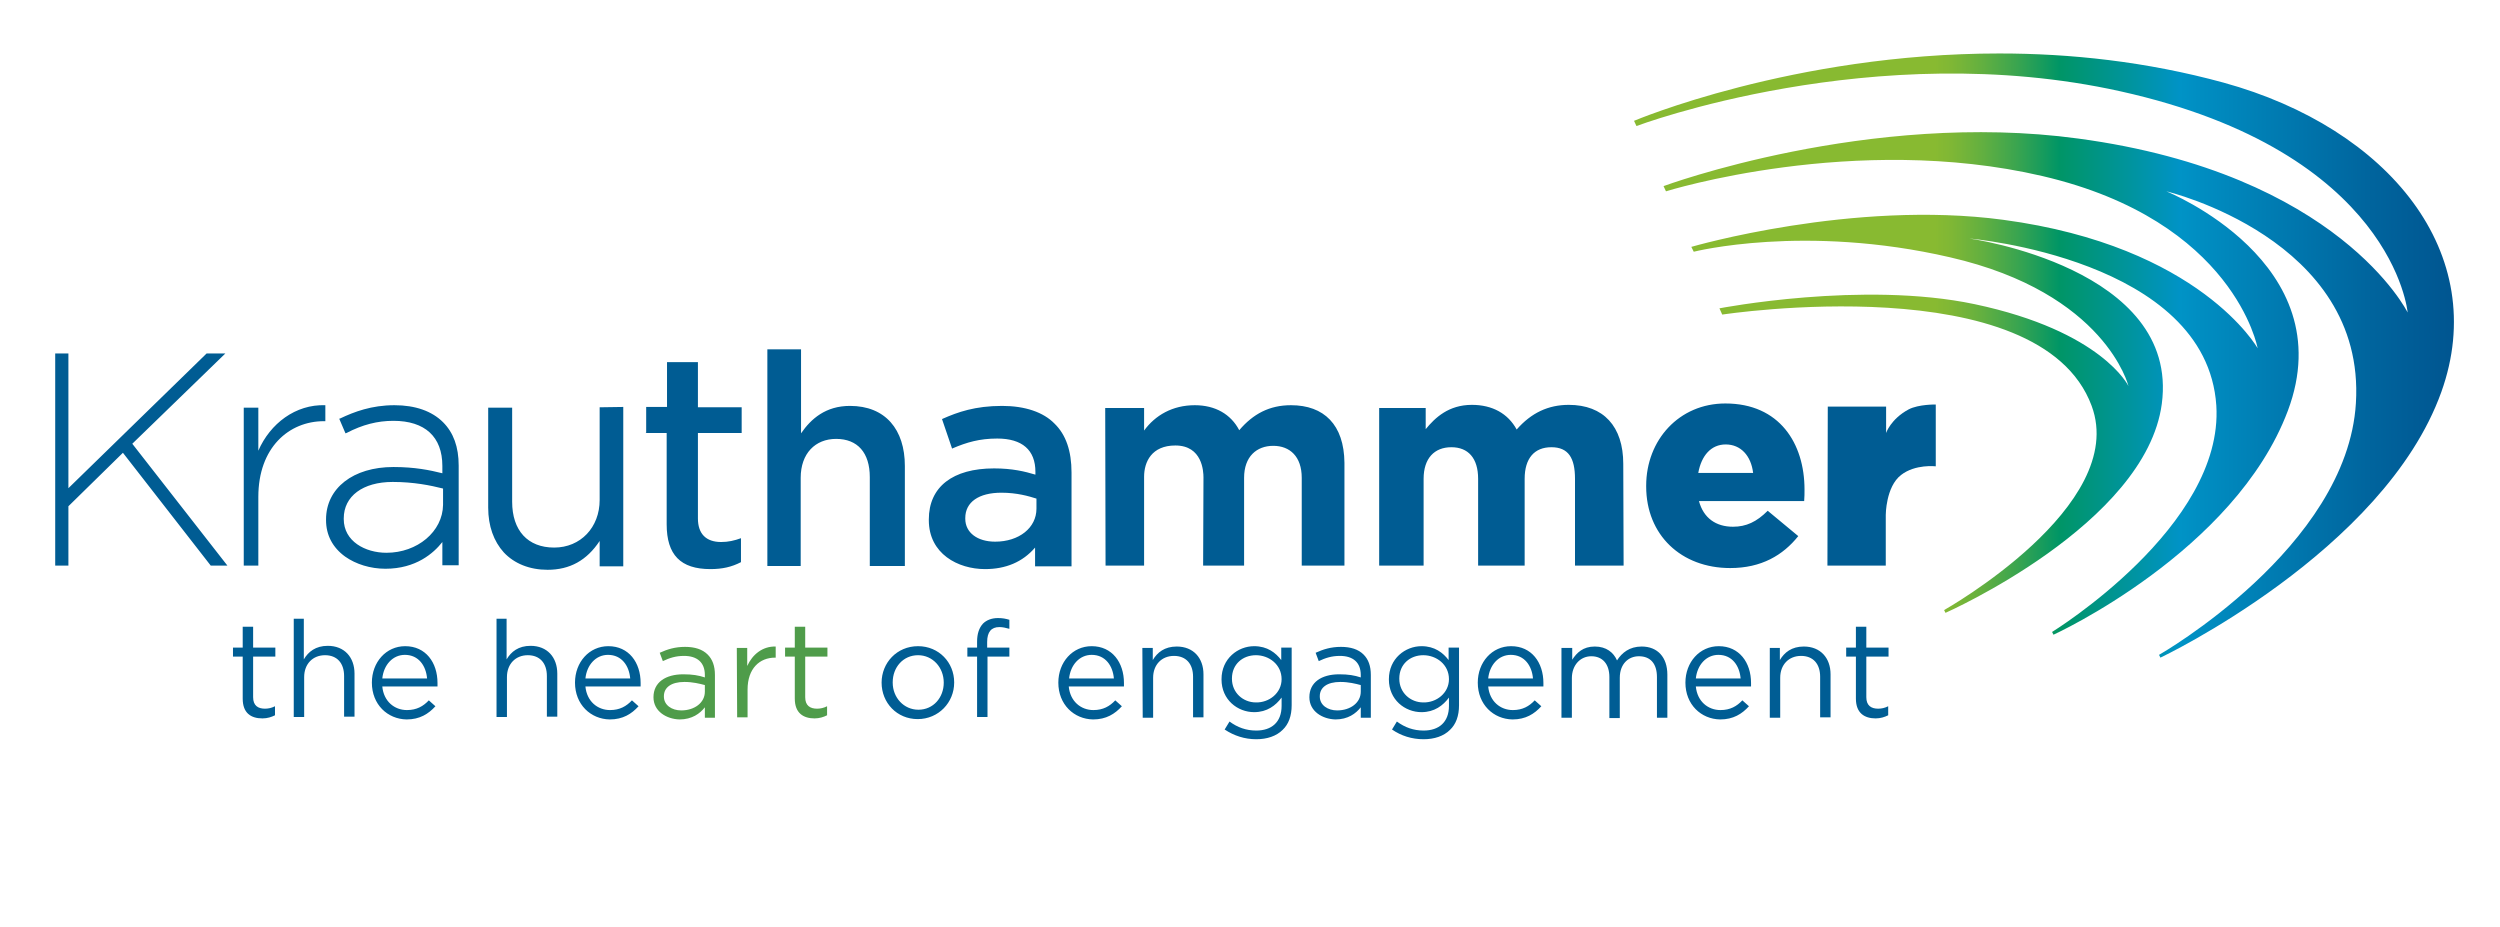
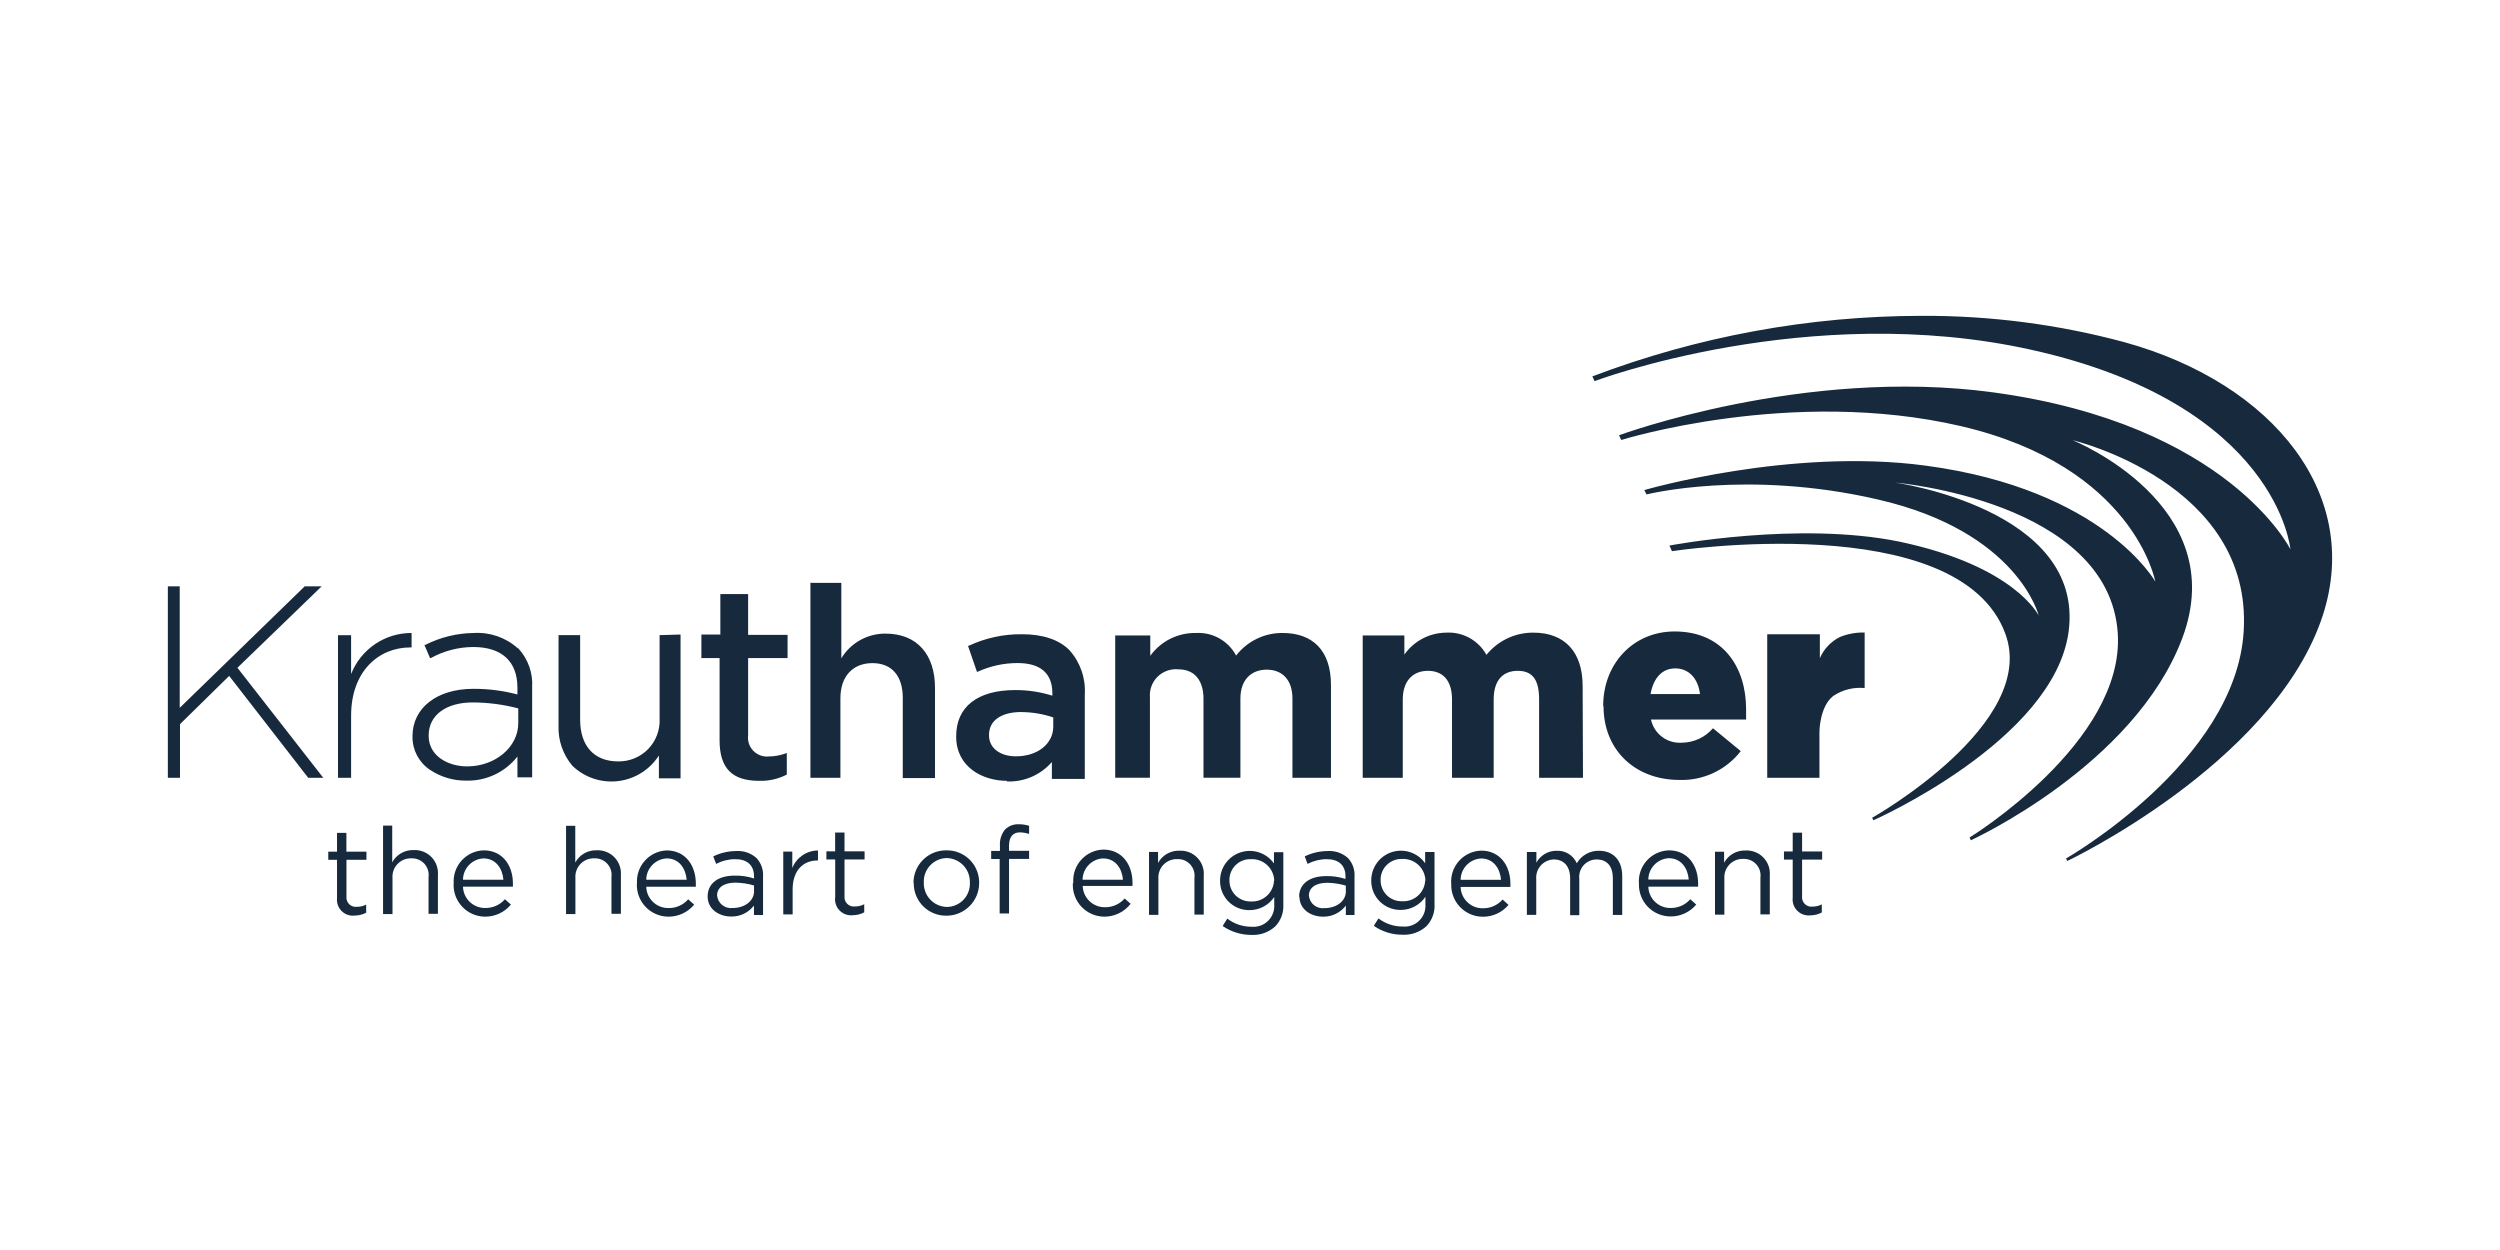
- <svg xmlns="http://www.w3.org/2000/svg" version="1.1" id="Layer_1" x="0px" y="0px" width="720px" height="266.89px" viewBox="0 0 720 266.89" style="enable-background:new 0 0 720 266.89;" xml:space="preserve">
-   <style type="text/css">
- 	.st0{fill:#005D94;}
- 	.st1{fill:#4F9C4A;}
- 	.st2{fill:url(#SVGID_2_);}
- 	.st3{fill:#005C93;}
- </style>
-   <path class="st0" d="M69.9,201.2v-12.1h-2.8v-2.6h2.8v-6h3v6h6.4v2.6h-6.4v11.7c0,2.4,1.4,3.3,3.4,3.3c1,0,1.9-0.2,2.9-0.7v2.6  c-1,0.5-2.2,0.9-3.6,0.9C72.3,206.9,69.9,205.4,69.9,201.2 M84.5,178.2h3v11.7c1.3-2.2,3.4-3.9,6.9-3.9c4.8,0,7.7,3.3,7.7,8v12.4h-3  v-11.7c0-3.7-2-6-5.5-6s-6,2.5-6,6.3v11.5h-3v-28.3H84.5z M107.1,196.6c0-5.9,4.1-10.5,9.6-10.5c5.9,0,9.3,4.7,9.3,10.6v1h-15.9  c0.4,4.3,3.5,6.8,7.1,6.8c2.8,0,4.7-1.1,6.3-2.8l1.9,1.7c-2,2.2-4.5,3.8-8.3,3.8C111.6,207.1,107.1,202.9,107.1,196.6 M123,195.4  c-0.3-3.6-2.4-6.8-6.4-6.8c-3.5,0-6.1,2.9-6.5,6.8H123z M142.9,178.2h3v11.7c1.3-2.2,3.4-3.9,6.9-3.9c4.8,0,7.7,3.3,7.7,8v12.4h-3  v-11.7c0-3.7-2-6-5.5-6s-6,2.5-6,6.3v11.5h-3v-28.3H142.9z M165.6,196.6c0-5.9,4.1-10.5,9.6-10.5c5.9,0,9.3,4.7,9.3,10.6v1h-15.9  c0.4,4.3,3.5,6.8,7.1,6.8c2.8,0,4.7-1.1,6.3-2.8l1.9,1.7c-2,2.2-4.5,3.8-8.3,3.8C170.1,207.1,165.6,202.9,165.6,196.6 M181.5,195.4  c-0.3-3.6-2.4-6.8-6.4-6.8c-3.5,0-6.1,2.9-6.5,6.8H181.5z" />
-   <path class="st1" d="M188.2,200.8c0-4.3,3.5-6.6,8.6-6.6c2.6,0,4.4,0.3,6.2,0.9v-0.7c0-3.6-2.2-5.5-6-5.5c-2.4,0-4.2,0.6-6.1,1.5  L190,188c2.2-1,4.4-1.7,7.3-1.7c2.8,0,5,0.7,6.5,2.2c1.4,1.4,2.1,3.3,2.1,5.9v12.3H203v-3c-1.4,1.8-3.7,3.5-7.3,3.5  C192,207.1,188.2,204.9,188.2,200.8 M203,199.2v-1.9c-1.5-0.4-3.5-0.9-5.9-0.9c-3.8,0-5.9,1.6-5.9,4.1v0.1c0,2.5,2.3,4,5,4  C200,204.6,203,202.4,203,199.2 M212.2,186.6h3v5.2c1.5-3.3,4.4-5.7,8.2-5.6v3.2h-0.2c-4.4,0-7.9,3.1-7.9,9.2v8h-3L212.2,186.6  L212.2,186.6z M228.9,201.2v-12.1h-2.8v-2.6h2.8v-6h3v6h6.4v2.6h-6.4v11.7c0,2.4,1.4,3.3,3.4,3.3c1,0,1.9-0.2,2.9-0.7v2.6  c-1,0.5-2.2,0.9-3.6,0.9C231.4,206.9,228.9,205.4,228.9,201.2" />
-   <path class="st0" d="M253.9,196.6c0-5.7,4.4-10.5,10.5-10.5c6,0,10.4,4.7,10.4,10.4v0.1c0,5.7-4.5,10.5-10.5,10.5  S253.9,202.4,253.9,196.6 M271.8,196.6c0-4.4-3.2-7.9-7.4-7.9c-4.3,0-7.3,3.5-7.3,7.8v0.1c0,4.3,3.2,7.8,7.4,7.8  C268.8,204.4,271.8,200.9,271.8,196.6 M281.4,189.1h-2.8v-2.6h2.8v-1.7c0-2.3,0.6-4,1.7-5.2c1-1,2.5-1.6,4.3-1.6  c1.4,0,2.3,0.2,3.3,0.5v2.6c-1.1-0.3-1.9-0.5-2.9-0.5c-2.3,0-3.5,1.4-3.5,4.3v1.6h6.4v2.6h-6.3v17.4h-3V189.1L281.4,189.1z   M304.8,196.6c0-5.9,4.1-10.5,9.6-10.5c5.9,0,9.3,4.7,9.3,10.6v1h-15.9c0.4,4.3,3.5,6.8,7.1,6.8c2.8,0,4.7-1.1,6.3-2.8l1.9,1.7  c-2,2.2-4.5,3.8-8.3,3.8C309.3,207.1,304.8,202.9,304.8,196.6 M320.8,195.4c-0.3-3.6-2.4-6.8-6.4-6.8c-3.5,0-6.1,2.9-6.5,6.8H320.8z   M329,186.6h3v3.5c1.3-2.2,3.4-3.9,6.9-3.9c4.8,0,7.7,3.3,7.7,8v12.4h-3v-11.7c0-3.7-2-6-5.5-6s-6,2.5-6,6.3v11.5h-3L329,186.6  L329,186.6z M352.7,210.1l1.4-2.3c2.3,1.7,4.8,2.6,7.7,2.6c4.4,0,7.3-2.4,7.3-7.1v-2.4c-1.7,2.3-4.2,4.2-7.9,4.2  c-4.8,0-9.4-3.6-9.4-9.4v-0.1c0-5.9,4.7-9.5,9.4-9.5c3.8,0,6.2,1.9,7.8,4v-3.6h3v16.6c0,3.1-0.9,5.5-2.6,7.1  c-1.8,1.8-4.5,2.7-7.6,2.7C358.5,212.9,355.4,211.9,352.7,210.1 M369.1,195.6c0-4.2-3.6-6.9-7.4-6.9s-6.9,2.6-6.9,6.7v0.1  c0,4,3.2,6.8,6.9,6.8C365.5,202.4,369.1,199.6,369.1,195.6 M377.1,200.8c0-4.3,3.5-6.6,8.6-6.6c2.6,0,4.4,0.3,6.2,0.9v-0.7  c0-3.6-2.2-5.5-6-5.5c-2.4,0-4.2,0.6-6.1,1.5l-0.9-2.4c2.2-1,4.4-1.7,7.3-1.7c2.8,0,5,0.7,6.5,2.2c1.4,1.4,2.1,3.3,2.1,5.9v12.3  h-2.9v-3c-1.4,1.8-3.7,3.5-7.3,3.5C380.9,207.1,377.1,204.9,377.1,200.8 M391.9,199.2v-1.9c-1.5-0.4-3.5-0.9-5.9-0.9  c-3.8,0-5.9,1.6-5.9,4.1v0.1c0,2.5,2.3,4,5,4C388.9,204.6,391.9,202.4,391.9,199.2 M400.9,210.1l1.4-2.3c2.3,1.7,4.8,2.6,7.7,2.6  c4.4,0,7.3-2.4,7.3-7.1v-2.4c-1.7,2.3-4.2,4.2-7.9,4.2c-4.8,0-9.4-3.6-9.4-9.4v-0.1c0-5.9,4.7-9.5,9.4-9.5c3.8,0,6.2,1.9,7.8,4v-3.6  h3v16.6c0,3.1-0.9,5.5-2.6,7.1c-1.8,1.8-4.5,2.7-7.6,2.7C406.6,212.9,403.5,211.9,400.9,210.1 M417.3,195.6c0-4.2-3.6-6.9-7.4-6.9  c-3.8,0-6.9,2.6-6.9,6.7v0.1c0,4,3.2,6.8,6.9,6.8C413.7,202.4,417.3,199.6,417.3,195.6 M425.6,196.6c0-5.9,4.1-10.5,9.6-10.5  c5.9,0,9.3,4.7,9.3,10.6v1h-15.9c0.4,4.3,3.5,6.8,7.1,6.8c2.8,0,4.7-1.1,6.3-2.8l1.9,1.7c-2,2.2-4.5,3.8-8.3,3.8  C430.1,207.1,425.6,202.9,425.6,196.6 M441.5,195.4c-0.3-3.6-2.4-6.8-6.4-6.8c-3.5,0-6.1,2.9-6.5,6.8H441.5z M449.8,186.6h3v3.4  c1.3-2,3.1-3.8,6.5-3.8c3.3,0,5.4,1.7,6.4,4c1.4-2.2,3.6-4,7.1-4c4.6,0,7.4,3.1,7.4,8.1v12.4h-3V195c0-3.9-1.9-6-5.2-6  c-3,0-5.5,2.2-5.5,6.2v11.6h-3V195c0-3.8-2-6-5.2-6s-5.6,2.6-5.6,6.3v11.4h-3v-20.1L449.8,186.6L449.8,186.6z M485.4,196.6  c0-5.9,4.1-10.5,9.6-10.5c5.9,0,9.3,4.7,9.3,10.6v1h-15.9c0.4,4.3,3.5,6.8,7.1,6.8c2.8,0,4.7-1.1,6.3-2.8l1.9,1.7  c-2,2.2-4.5,3.8-8.3,3.8C489.9,207.1,485.4,202.9,485.4,196.6 M501.3,195.4c-0.3-3.6-2.4-6.8-6.4-6.8c-3.5,0-6.1,2.9-6.5,6.8H501.3z   M509.6,186.6h3v3.5c1.3-2.2,3.4-3.9,6.9-3.9c4.8,0,7.7,3.3,7.7,8v12.4h-3v-11.7c0-3.7-2-6-5.5-6s-6,2.5-6,6.3v11.5h-3v-20.1H509.6  L509.6,186.6z M534.5,201.2v-12.1h-2.8v-2.6h2.8v-6h3v6h6.4v2.6h-6.4v11.7c0,2.4,1.4,3.3,3.4,3.3c1,0,1.9-0.2,2.9-0.7v2.6  c-1,0.5-2.2,0.9-3.6,0.9C537,206.9,534.5,205.4,534.5,201.2" />
-   <linearGradient id="SVGID_2_" gradientUnits="userSpaceOnUse" x1="470.6" y1="773.04" x2="706.73" y2="773.04" gradientTransform="matrix(1 0 0 1 0 -670.64)">
-     <stop offset="0.367" style="stop-color:#88BA31" />
-     <stop offset="0.387" style="stop-color:#7FB735" />
-     <stop offset="0.422" style="stop-color:#65B03F" />
-     <stop offset="0.466" style="stop-color:#3BA54F" />
-     <stop offset="0.517" style="stop-color:#029665" />
-     <stop offset="0.519" style="stop-color:#009566" />
-     <stop offset="0.666" style="stop-color:#0093C6" />
-     <stop offset="0.688" style="stop-color:#008EC2" />
-     <stop offset="0.894" style="stop-color:#00659E" />
-     <stop offset="1" style="stop-color:#005590" />
-   </linearGradient>
-   <path id="SVGID_1_" class="st2" d="M470.6,34.8l0.7,1.5c0,0,68.4-25.8,139.4-10C689.4,43.8,693.4,90,693.4,90s-19.7-40-94.9-50.1  c-60.3-8.2-119.4,13.7-119.4,13.7l0.7,1.5c0,0,54.3-17,108.4-4.4c55.4,12.9,62,49.6,62,49.6s-16.5-29.4-73.3-37  c-43.2-5.8-89.8,7.8-89.8,7.8l0.7,1.4c0,0,31.9-8.1,73.8,1.6c44.9,10.3,51.4,37.1,51.4,37.1s-7.5-15.8-44.3-23.6  c-32.2-6.8-73.5,1.2-73.5,1.2l0.8,1.8c0,0,91.5-14,106.4,26.3c10.7,28.9-42.5,58.8-42.5,58.8l0.4,0.8c0,0,57.7-25.5,62.3-60.2  c5.2-39.2-55.4-47.6-55.4-47.6s68.3,5.8,71.1,48.1C640.5,151.6,591,182,591,182l0.4,0.8c0,0,52.2-23.8,67.5-64.5  c16-42.7-35-63.2-35-63.2s57.5,13.6,54.6,61c-2.5,41.6-56.7,72.5-56.7,72.5l0.4,0.8c0,0,64.4-30.5,80.9-76.5  c14.3-39.9-15.1-76-62.7-89.1c-22.3-6.1-44.2-8.4-64.6-8.4C516.3,15.4,470.6,34.8,470.6,34.8" />
-   <path class="st3" d="M467.6,162.9h-14v-25c0-6-1.9-9.1-6.8-9.1s-7.7,3.2-7.7,9.1v25h-13.4v-25c0-6-2.9-9.1-7.7-9.1  c-4.9,0-8,3.2-8,9.1v25h-12.8v-45.4h13.4v6.1c2.7-3.3,6.6-7,13.3-7c5.9,0,10.4,2.5,12.9,7.1c4.2-4.8,9.1-7.1,15-7.1  c10,0,15.7,6.2,15.7,17L467.6,162.9z M288.4,141.9c-6.5,0-10.4,2.7-10.4,7.3v0.2c0,4,3.5,6.6,8.6,6.6c6.9,0,11.9-4,11.9-9.5v-2.9  C296.3,142.9,292.9,141.9,288.4,141.9 M283.7,163.9c-7.8,0-16.2-4.4-16.2-14.1v-0.2c0-9.4,6.9-14.7,18.8-14.7  c5.3,0,8.9,0.9,11.9,1.8v-0.8c0-6.3-3.8-9.6-11-9.6c-5.1,0-8.8,1.1-12.8,2.8l-0.2,0.1l-2.9-8.5l0.2-0.1c4.3-1.9,9.3-3.7,17.1-3.7  c6.6,0,11.9,1.8,15.1,5.1c3.3,3.2,4.9,7.9,4.9,14.1v27h-10.5v-5.4C294.5,161.9,289.6,163.9,283.7,163.9 M65.5,162.9h-4.8l-25.3-32.5  l-15.7,15.4v17.1h-3.8v-61.1h3.8v38.8l39.8-38.8h5.4l-26.8,26L65.5,162.9z M70.2,117.4h4.2v12.4c3.4-7.8,10.7-13.4,19.3-13.1v4.6  h-0.4c-10.1,0-18.9,7.6-18.9,21.8v19.8h-4.2V117.4z M127.6,121.6c-3.2-3.2-8-4.9-14-4.9c-6.6,0-11.6,1.9-15.6,3.8l-0.3,0.1l1.8,4.2  l0.3-0.1c4.6-2.4,8.9-3.5,13.5-3.5c9.1,0,14.1,4.6,14.1,13v2.1c-3.6-0.9-7.9-1.8-14.1-1.8c-11.6,0-19.4,6.1-19.4,15.1v0.2  c0,4.3,1.9,7.9,5.5,10.5c3.1,2.2,7.3,3.5,11.6,3.5c8.8,0,13.9-4.5,16.4-7.7v6.7h4.7v-28.7C132.1,128.7,130.6,124.6,127.6,121.6   M111.3,159.2c-6.1,0-12.3-3.3-12.3-9.7v-0.2c0-6.4,5.5-10.5,14.1-10.5c6.1,0,10.9,1,14.5,1.9v4.7  C127.5,153.1,120.2,159.2,111.3,159.2 M172.7,117.3V144c0,7.9-5.5,13.7-13.1,13.7s-12.1-4.9-12.1-13.2v-27.1h-6.9v28.8  c0,5.3,1.6,9.7,4.5,12.9c3,3.2,7.4,5,12.6,5c6.4,0,11.3-2.7,15-8.3v7.3h6.8v-45.9C179.5,117.2,172.7,117.3,172.7,117.3z M221,100.6  h9.7v24.2c2.9-4.2,7.1-7.9,14.1-7.9c10.2,0,15.8,6.8,15.8,17.3V163h-10.1v-25.6c0-7-3.5-11-9.7-11c-6,0-10.2,4.2-10.2,11.2V163H221  V100.6z M186,124.7h6V151c0,8.8,4,12.9,12.6,12.9c3.4,0,6.1-0.6,8.8-2V155c-1.9,0.7-3.7,1.1-5.7,1.1c-4.4,0-6.7-2.4-6.7-6.8v-24.6  h12.6v-7.4H201v-13h-8.9v12.9h-6v7.4H186V124.7z M371.8,116.7c-6.2,0-10.9,2.5-14.9,7.2c-2.4-4.6-6.9-7.2-12.8-7.2  c-6.4,0-11.4,2.9-14.6,7.3v-6.5h-11.2l0.1,45.4h11.1v-25.6c0-4.3,2.2-9,9-9c7.8,0,8.1,7.5,8.1,9.2c0,1.2-0.1,25.4-0.1,25.4h11.8  v-25.3c0-6.1,3.6-9.2,8.4-9.2c4.8,0,8.2,3.1,8.2,9.2v25.3h12.3v-29.6C387.1,122.3,381.3,116.7,371.8,116.7 M474.1,140.1v-0.2  c0-13.2,9.5-23.7,22.8-23.7c15.6,0,22.8,11.5,22.8,24.8c0,1,0,2.2-0.1,3.3h-30.3c1.3,4.9,4.9,7.4,9.8,7.4c3.8,0,6.8-1.4,10-4.6  l8.8,7.3c-4.4,5.5-10.6,9.2-19.6,9.2C484.2,163.6,474.1,154.1,474.1,140.1 M504.9,136.2c-0.6-5-3.6-8.2-7.9-8.2  c-4.2,0-7,3.2-7.9,8.2H504.9L504.9,136.2z" />
-   <g>
-     <path class="st3" d="M526.3,162.9h16.8v-14.6c0,0,0-8.1,4.4-11.5c4.1-3.2,10-2.5,10-2.5v-17.8c0,0-4.9-0.1-7.8,1.4   c-5.2,2.8-6.5,6.8-6.5,6.8v-7.6h-16.8L526.3,162.9L526.3,162.9z" />
-   </g>
+ <svg xmlns="http://www.w3.org/2000/svg" id="frame" viewBox="0 0 360 180">
+   <defs>
+     <style>.cls-1{fill:none;}.cls-2{fill:#172a3d;}</style>
+   </defs>
+   <rect class="cls-1" width="360" height="180" />
+   <path class="cls-2" d="M48.53,129.27v-5.46H47.27v-1.17h1.26v-2.71h1.35v2.71h2.89v1.17H49.89v5.28a1.35,1.35,0,0,0,1.53,1.49,2.79,2.79,0,0,0,1.31-.32v1.17a3.61,3.61,0,0,1-1.62.41,2.29,2.29,0,0,1-2.57-2.57m6.59-10.38h1.35v5.28a3.39,3.39,0,0,1,3.11-1.76A3.33,3.33,0,0,1,63.06,126v5.59H61.71v-5.28a2.39,2.39,0,0,0-2.48-2.71,2.64,2.64,0,0,0-2.71,2.84v5.19H55.16V118.89h0Zm10.2,8.3a4.46,4.46,0,0,1,4.33-4.74c2.66,0,4.2,2.12,4.2,4.78v0.45H66.67a3.16,3.16,0,0,0,3.2,3.07,3.67,3.67,0,0,0,2.84-1.26l0.86,0.77A4.78,4.78,0,0,1,69.83,132a4.56,4.56,0,0,1-4.51-4.78m7.17-.54c-0.14-1.62-1.08-3.07-2.89-3.07a3.11,3.11,0,0,0-2.93,3.07h5.82Zm9-7.76h1.35v5.28a3.39,3.39,0,0,1,3.11-1.76A3.33,3.33,0,0,1,89.41,126v5.59H88.05v-5.28a2.39,2.39,0,0,0-2.48-2.71,2.64,2.64,0,0,0-2.71,2.84v5.19H81.51V118.89h0Zm10.24,8.3A4.46,4.46,0,0,1,96,122.46c2.66,0,4.2,2.12,4.2,4.78v0.45H93.06a3.16,3.16,0,0,0,3.2,3.07,3.67,3.67,0,0,0,2.84-1.26l0.86,0.77A4.78,4.78,0,0,1,96.22,132a4.56,4.56,0,0,1-4.51-4.78m7.17-.54c-0.14-1.62-1.08-3.07-2.89-3.07a3.11,3.11,0,0,0-2.93,3.07h5.82Z" />
+   <path class="cls-2" d="M101.9,129.09c0-1.94,1.58-3,3.88-3a8.33,8.33,0,0,1,2.8.41V126.2c0-1.62-1-2.48-2.71-2.48a6,6,0,0,0-2.75.68l-0.41-1.08a7.54,7.54,0,0,1,3.29-.77,4,4,0,0,1,2.93,1,3.55,3.55,0,0,1,.95,2.66v5.55h-1.31V130.4a4,4,0,0,1-3.29,1.58c-1.67,0-3.38-1-3.38-2.89m6.68-.72v-0.86a10,10,0,0,0-2.66-.41c-1.71,0-2.66.72-2.66,1.85v0a2,2,0,0,0,2.26,1.8c1.71,0,3.07-1,3.07-2.44m4.15-5.68h1.35V125a4,4,0,0,1,3.7-2.53v1.44h-0.09c-2,0-3.56,1.4-3.56,4.15v3.61h-1.35l0-9h0Zm7.53,6.59v-5.46H119v-1.17h1.26v-2.71h1.35v2.71h2.89v1.17h-2.89v5.28a1.35,1.35,0,0,0,1.53,1.49,2.79,2.79,0,0,0,1.31-.32v1.17a3.61,3.61,0,0,1-1.62.41,2.31,2.31,0,0,1-2.57-2.57" />
+   <path class="cls-2" d="M131.54,127.19a4.68,4.68,0,0,1,4.62-4.74h0.12A4.63,4.63,0,0,1,141,127s0,0.08,0,.12v0a4.71,4.71,0,0,1-4.67,4.74h-0.06a4.64,4.64,0,0,1-4.69-4.59s0-.1,0-0.15m8.08,0a3.41,3.41,0,0,0-3.34-3.56,3.37,3.37,0,0,0-3.29,3.52v0a3.4,3.4,0,0,0,3.28,3.52h0.06a3.34,3.34,0,0,0,3.29-3.52m4.33-3.38h-1.26v-1.17h1.26v-0.77a3.33,3.33,0,0,1,.77-2.35,2.71,2.71,0,0,1,1.94-.72,4.7,4.7,0,0,1,1.49.23v1.17a4.69,4.69,0,0,0-1.31-.23c-1,0-1.58.63-1.58,1.94v0.72h2.89v1.17H145.3v7.85h-1.35v-7.85h0Zm10.56,3.38a4.46,4.46,0,0,1,4.33-4.74c2.66,0,4.2,2.12,4.2,4.78v0.45h-7.17a3.16,3.16,0,0,0,3.2,3.07,3.67,3.67,0,0,0,2.84-1.26l0.86,0.77A4.78,4.78,0,0,1,159,132a4.56,4.56,0,0,1-4.51-4.78m7.22-.54c-0.14-1.62-1.08-3.07-2.89-3.07a3.11,3.11,0,0,0-2.93,3.07h5.82Zm3.7-4h1.35v1.58a3.39,3.39,0,0,1,3.11-1.76,3.33,3.33,0,0,1,3.47,3.61v5.59H172v-5.28a2.39,2.39,0,0,0-2.48-2.71,2.64,2.64,0,0,0-2.71,2.84v5.19h-1.35l0-9.07h0Zm10.69,10.6,0.63-1a5.66,5.66,0,0,0,3.47,1.17,3,3,0,0,0,3.29-3.2v-1.08a4.29,4.29,0,0,1-3.56,1.89,4.18,4.18,0,0,1-4.24-4.11s0-.08,0-0.13v0a4.27,4.27,0,0,1,7.76-2.48v-1.62h1.35v7.49a4.22,4.22,0,0,1-1.17,3.2,4.75,4.75,0,0,1-3.43,1.22,7.35,7.35,0,0,1-4.11-1.26m7.4-6.54a3.2,3.2,0,0,0-3.34-3.11,3,3,0,0,0-3.11,2.8q0,0.11,0,.22v0a3,3,0,0,0,3,3.07h0.08a3.15,3.15,0,0,0,3.34-3m3.61,2.35c0-1.94,1.58-3,3.88-3a8.33,8.33,0,0,1,2.8.41V126.2c0-1.62-1-2.48-2.71-2.48a6,6,0,0,0-2.75.68l-0.41-1.08a7.54,7.54,0,0,1,3.29-.77,4,4,0,0,1,2.93,1,3.55,3.55,0,0,1,.95,2.66v5.55H193.8V130.4A4,4,0,0,1,190.5,132c-1.67,0-3.38-1-3.38-2.89m6.68-.72v-0.86a10,10,0,0,0-2.66-.41c-1.71,0-2.66.72-2.66,1.85v0a2,2,0,0,0,2.26,1.8c1.71,0,3.07-1,3.07-2.44m4.06,4.92,0.63-1a5.66,5.66,0,0,0,3.47,1.17,3,3,0,0,0,3.29-3.2v-1.08a4.29,4.29,0,0,1-3.56,1.89,4.18,4.18,0,0,1-4.24-4.11s0-.08,0-0.13v0a4.27,4.27,0,0,1,7.76-2.48v-1.62h1.35v7.49a4.22,4.22,0,0,1-1.17,3.2,4.75,4.75,0,0,1-3.43,1.22,7.13,7.13,0,0,1-4.11-1.26m7.4-6.54a3.2,3.2,0,0,0-3.34-3.11,3,3,0,0,0-3.11,2.8q0,0.11,0,.22v0a3,3,0,0,0,3,3.07h0.08a3.15,3.15,0,0,0,3.34-3m3.74,0.45a4.46,4.46,0,0,1,4.33-4.74c2.66,0,4.2,2.12,4.2,4.78v0.45h-7.17a3.16,3.16,0,0,0,3.2,3.07,3.67,3.67,0,0,0,2.84-1.26l0.86,0.77a4.78,4.78,0,0,1-3.74,1.71,4.56,4.56,0,0,1-4.51-4.78m7.17-.54c-0.14-1.62-1.08-3.07-2.89-3.07a3.11,3.11,0,0,0-2.93,3.07h5.82Zm3.74-4h1.35v1.53a3.28,3.28,0,0,1,2.93-1.71,3,3,0,0,1,2.89,1.8,3.61,3.61,0,0,1,3.2-1.8c2.08,0,3.34,1.4,3.34,3.65v5.59h-1.35v-5.28c0-1.76-.86-2.71-2.35-2.71a2.51,2.51,0,0,0-2.48,2.8v5.23H226.1v-5.32c0-1.71-.9-2.71-2.35-2.71a2.61,2.61,0,0,0-2.53,2.84v5.14h-1.35v-9.07h0ZM236,127.19a4.46,4.46,0,0,1,4.33-4.74c2.66,0,4.2,2.12,4.2,4.78v0.45h-7.17a3.16,3.16,0,0,0,3.2,3.07,3.67,3.67,0,0,0,2.84-1.26l0.86,0.77a4.78,4.78,0,0,1-3.74,1.71,4.56,4.56,0,0,1-4.51-4.78m7.17-.54c-0.14-1.62-1.08-3.07-2.89-3.07a3.11,3.11,0,0,0-2.93,3.07h5.82Zm3.74-4h1.35v1.58a3.39,3.39,0,0,1,3.11-1.76,3.33,3.33,0,0,1,3.47,3.61v5.59h-1.35v-5.28a2.39,2.39,0,0,0-2.48-2.71,2.64,2.64,0,0,0-2.71,2.84v5.19h-1.35v-9.07h0Zm11.23,6.59v-5.46h-1.26v-1.17h1.26v-2.71h1.35v2.71h2.89v1.17h-2.89v5.28a1.35,1.35,0,0,0,1.53,1.49,2.79,2.79,0,0,0,1.31-.32v1.17a3.61,3.61,0,0,1-1.62.41,2.31,2.31,0,0,1-2.57-2.57" />
+   <path id="SVGID" class="cls-2" d="M229.3,54.2l0.32,0.68s30.86-11.64,62.89-4.51C328,58.26,329.82,79.1,329.82,79.1s-8.89-18-42.81-22.6c-27.2-3.7-53.87,6.18-53.87,6.18l0.32,0.68s24.5-7.67,48.9-2c25,5.82,28,22.38,28,22.38s-7.44-13.26-33.07-16.69c-19.49-2.62-40.51,3.52-40.51,3.52l0.32,0.63s14.39-3.65,33.29.72c20.26,4.65,23.19,16.74,23.19,16.74s-3.38-7.13-20-10.65C259,75,240.4,78.56,240.4,78.56l0.36,0.81s41.28-6.32,48,11.86c4.83,13-19.17,26.53-19.17,26.53l0.18,0.36s26-11.5,28.11-27.16c2.35-17.68-25-21.47-25-21.47s30.81,2.62,32.08,21.7c1,15.7-21.34,29.41-21.34,29.41L283.8,121s23.55-10.74,30.45-29.1c7.22-19.26-15.79-28.51-15.79-28.51s25.94,6.14,24.63,27.52c-1.13,18.77-25.58,32.71-25.58,32.71l0.18,0.36s29.05-13.76,36.5-34.51c6.45-18-6.81-34.29-28.29-40.2a110.34,110.34,0,0,0-29.14-3.79A133.92,133.92,0,0,0,229.3,54.2" />
+   <path class="cls-2" d="M227.95,112h-6.32V100.71c0-2.71-.86-4.11-3.07-4.11s-3.47,1.44-3.47,4.11V112h-6V100.71c0-2.71-1.31-4.11-3.47-4.11S202,98.05,202,100.71V112h-5.77V91.51h6v2.75a7.44,7.44,0,0,1,6-3.16,6.22,6.22,0,0,1,5.82,3.2,8.6,8.6,0,0,1,6.77-3.2c4.51,0,7.08,2.8,7.08,7.67Zm-80.84-9.47c-2.93,0-4.69,1.22-4.69,3.29v0.09c0,1.8,1.58,3,3.88,3,3.11,0,5.37-1.8,5.37-4.29v-1.31a14.44,14.44,0,0,0-4.56-.77M145,112.44c-3.52,0-7.31-2-7.31-6.36V106c0-4.24,3.11-6.63,8.48-6.63a17.45,17.45,0,0,1,5.37.81V99.81c0-2.84-1.71-4.33-5-4.33a13.76,13.76,0,0,0-5.77,1.26l-0.09,0L139.39,93l0.09,0a17.65,17.65,0,0,1,7.71-1.67c3,0,5.37.81,6.81,2.3a8.71,8.71,0,0,1,2.21,6.36v12.18h-4.74v-2.44a8.15,8.15,0,0,1-6.5,2.8M46.55,112H44.38L33,97.33l-7.08,6.95V112H24.17V84.43h1.71v17.5l18-17.5h2.44L34.19,96.16Zm2.12-20.53h1.89v5.59a9.32,9.32,0,0,1,8.71-5.91v2.08H59.09c-4.56,0-8.53,3.43-8.53,9.83V112H48.67V91.46h0Zm25.9,1.89a8.67,8.67,0,0,0-6.32-2.21,15.81,15.81,0,0,0-7,1.71l-0.14,0,0.81,1.89,0.14,0a12.77,12.77,0,0,1,6.09-1.58c4.11,0,6.36,2.08,6.36,5.86V100a24.55,24.55,0,0,0-6.36-.81c-5.23,0-8.75,2.75-8.75,6.81v0.09a5.65,5.65,0,0,0,2.48,4.74,9.2,9.2,0,0,0,5.23,1.58,9.07,9.07,0,0,0,7.4-3.47v3h2.12V99a7.58,7.58,0,0,0-2-5.64m-7.35,17c-2.75,0-5.55-1.49-5.55-4.38v-0.09c0-2.89,2.48-4.74,6.36-4.74a26.14,26.14,0,0,1,6.54.86v2.12c0,3.47-3.34,6.23-7.35,6.23m27.7-18.9v12A5.86,5.86,0,0,1,89,109.64c-3.43,0-5.46-2.21-5.46-6V91.46H80.43v13a8.45,8.45,0,0,0,2,5.82,8.11,8.11,0,0,0,12.45-1.49v3.29H98V91.37Zm21.79-7.53h4.38V94.8a7.38,7.38,0,0,1,6.36-3.56c4.6,0,7.13,3.07,7.13,7.8v13H130V100.49c0-3.16-1.58-5-4.38-5s-4.6,1.89-4.6,5.05V112H116.7V83.88ZM100.91,94.76h2.71v11.86c0,4,1.8,5.82,5.68,5.82a8.17,8.17,0,0,0,4-.9v-3.11a7.22,7.22,0,0,1-2.57.5,2.73,2.73,0,0,1-3-3.07V94.76h5.68V91.42h-5.68V85.55h-4v5.82H101v3.34h0v0Zm83.82-3.61A8.38,8.38,0,0,0,178,94.4a6.14,6.14,0,0,0-5.77-3.25,7.91,7.91,0,0,0-6.59,3.29V91.51h-5.05l0,20.48h5V100.44a3.75,3.75,0,0,1,4.06-4.06c3.52,0,3.65,3.38,3.65,4.15,0,0.54,0,11.46,0,11.46h5.32V100.58c0-2.75,1.62-4.15,3.79-4.15s3.7,1.4,3.7,4.15V112h5.55V98.64c0-5-2.66-7.49-6.95-7.49m46.15,10.56v-0.09c0-6,4.29-10.69,10.29-10.69,7,0,10.29,5.19,10.29,11.19,0,0.45,0,1,0,1.49H237.74a4.24,4.24,0,0,0,4.42,3.34,6,6,0,0,0,4.51-2.08l4,3.29a10.72,10.72,0,0,1-8.84,4.15c-6.36,0-10.92-4.29-10.92-10.6m13.89-1.76c-0.27-2.26-1.62-3.7-3.56-3.7s-3.16,1.44-3.56,3.7h7.13Z" />
+   <path class="cls-2" d="M254.43,112H262V105.4s0-3.65,2-5.19a6.89,6.89,0,0,1,4.51-1.13v-8a9,9,0,0,0-3.52.63,6.06,6.06,0,0,0-2.93,3.07V91.33h-7.58l0,20.66h0Z" />
</svg>
